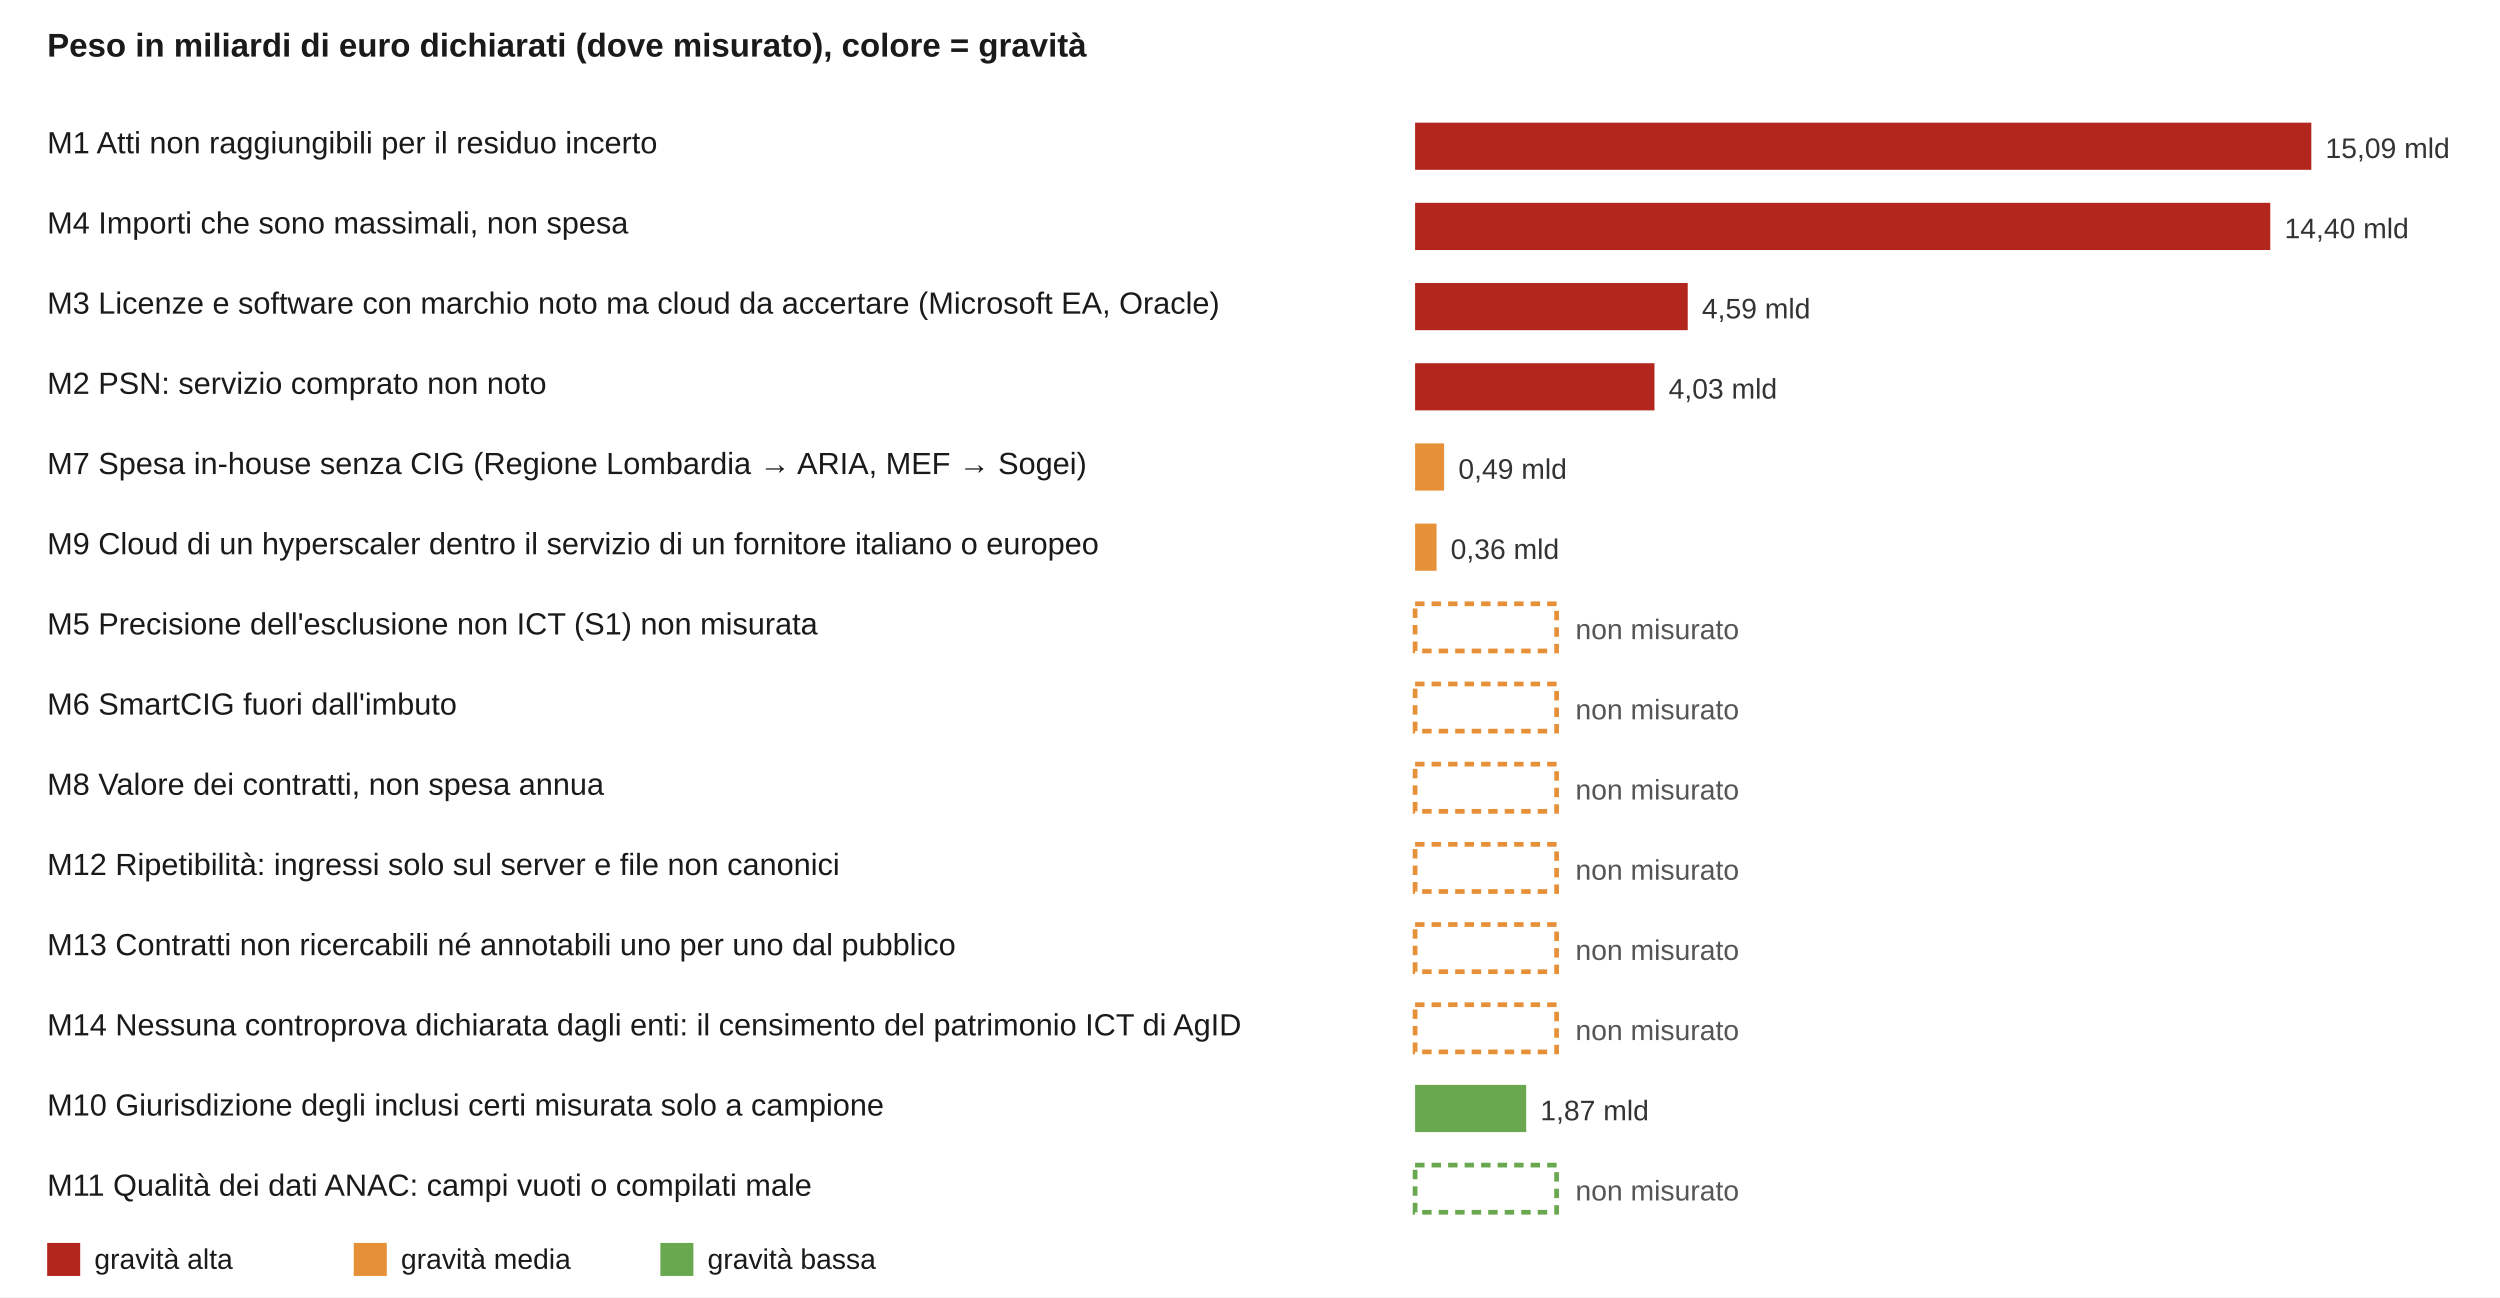
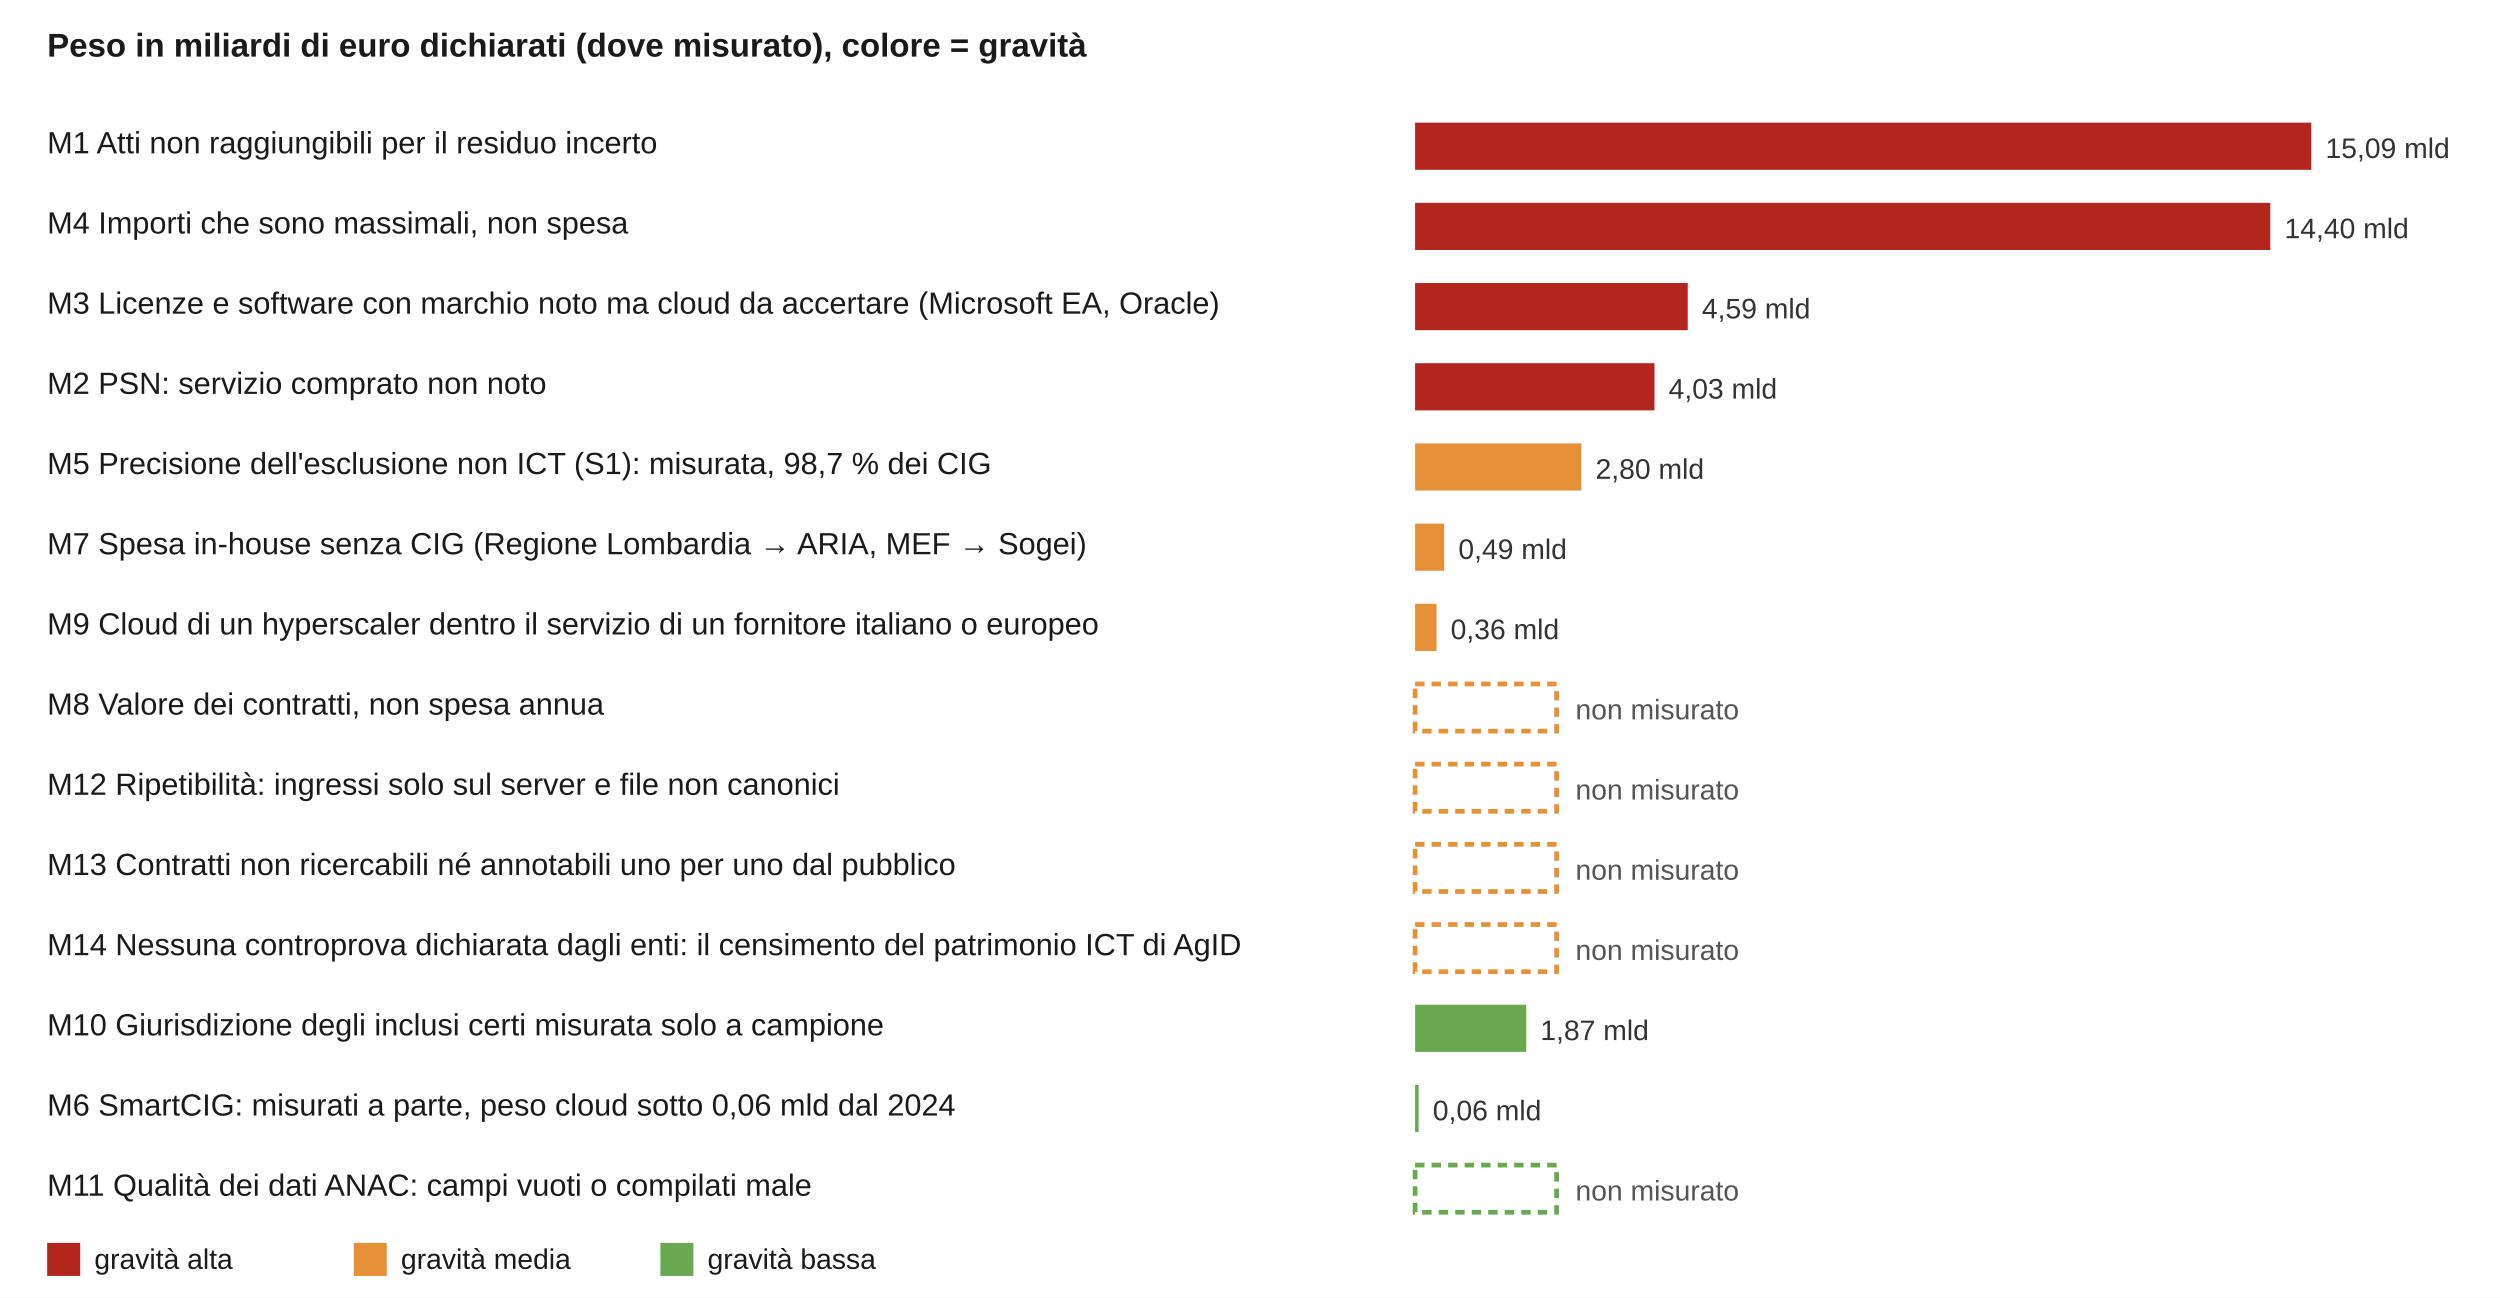
<svg xmlns="http://www.w3.org/2000/svg" viewBox="0 0 1060 550" width="100%" role="img" aria-label="Mancanze dell'imbuto per peso e gravità" font-family="'Titillium Web', 'Segoe UI', Arial, sans-serif">
  <rect width="1060" height="550" fill="#ffffff" />
  <text x="20" y="24" font-size="14" font-weight="bold" fill="#1a1a1a" text-anchor="start">Peso in miliardi di euro dichiarati (dove misurato), colore = gravità</text>
  <text x="20" y="65" font-size="13" font-weight="normal" fill="#1a1a1a" text-anchor="start">M1 Atti non raggiungibili per il residuo incerto</text>
  <rect x="600" y="52" width="380.0" height="20" fill="#b3261e" />
  <text x="986.0" y="67" font-size="12" font-weight="normal" fill="#333" text-anchor="start">15,09 mld</text>
  <text x="20" y="99" font-size="13" font-weight="normal" fill="#1a1a1a" text-anchor="start">M4 Importi che sono massimali, non spesa</text>
  <rect x="600" y="86" width="362.6" height="20" fill="#b3261e" />
  <text x="968.624" y="101" font-size="12" font-weight="normal" fill="#333" text-anchor="start">14,40 mld</text>
  <text x="20" y="133" font-size="13" font-weight="normal" fill="#1a1a1a" text-anchor="start">M3 Licenze e software con marchio noto ma cloud da accertare (Microsoft EA, Oracle)</text>
  <rect x="600" y="120" width="115.6" height="20" fill="#b3261e" />
  <text x="721.586" y="135" font-size="12" font-weight="normal" fill="#333" text-anchor="start">4,59 mld</text>
  <text x="20" y="167" font-size="13" font-weight="normal" fill="#1a1a1a" text-anchor="start">M2 PSN: servizio comprato non noto</text>
  <rect x="600" y="154" width="101.5" height="20" fill="#b3261e" />
  <text x="707.484" y="169" font-size="12" font-weight="normal" fill="#333" text-anchor="start">4,03 mld</text>
-   <text x="20" y="201" font-size="13" font-weight="normal" fill="#1a1a1a" text-anchor="start">M7 Spesa in-house senza CIG (Regione Lombardia → ARIA, MEF → Sogei)</text>
-   <rect x="600" y="188" width="12.3" height="20" fill="#e69138" />
-   <text x="618.339" y="203" font-size="12" font-weight="normal" fill="#333" text-anchor="start">0,49 mld</text>
-   <text x="20" y="235" font-size="13" font-weight="normal" fill="#1a1a1a" text-anchor="start">M9 Cloud di un hyperscaler dentro il servizio di un fornitore italiano o europeo</text>
-   <rect x="600" y="222" width="9.1" height="20" fill="#e69138" />
-   <text x="615.066" y="237" font-size="12" font-weight="normal" fill="#333" text-anchor="start">0,36 mld</text>
-   <text x="20" y="269" font-size="13" font-weight="normal" fill="#1a1a1a" text-anchor="start">M5 Precisione dell'esclusione non ICT (S1) non misurata</text>
-   <rect x="600" y="256" width="60" height="20" fill="none" stroke="#e69138" stroke-width="2" stroke-dasharray="4 3" />
-   <text x="668" y="271" font-size="12" font-weight="normal" fill="#555" text-anchor="start">non misurato</text>
-   <text x="20" y="303" font-size="13" font-weight="normal" fill="#1a1a1a" text-anchor="start">M6 SmartCIG fuori dall'imbuto</text>
+   <text x="20" y="201" font-size="13" font-weight="normal" fill="#1a1a1a" text-anchor="start">M5 Precisione dell'esclusione non ICT (S1): misurata, 98,7 % dei CIG</text>
+   <rect x="600" y="188" width="70.5" height="20" fill="#e69138" />
+   <text x="676.51" y="203" font-size="12" font-weight="normal" fill="#333" text-anchor="start">2,80 mld</text>
+   <text x="20" y="235" font-size="13" font-weight="normal" fill="#1a1a1a" text-anchor="start">M7 Spesa in-house senza CIG (Regione Lombardia → ARIA, MEF → Sogei)</text>
+   <rect x="600" y="222" width="12.3" height="20" fill="#e69138" />
+   <text x="618.339" y="237" font-size="12" font-weight="normal" fill="#333" text-anchor="start">0,49 mld</text>
+   <text x="20" y="269" font-size="13" font-weight="normal" fill="#1a1a1a" text-anchor="start">M9 Cloud di un hyperscaler dentro il servizio di un fornitore italiano o europeo</text>
+   <rect x="600" y="256" width="9.1" height="20" fill="#e69138" />
+   <text x="615.066" y="271" font-size="12" font-weight="normal" fill="#333" text-anchor="start">0,36 mld</text>
+   <text x="20" y="303" font-size="13" font-weight="normal" fill="#1a1a1a" text-anchor="start">M8 Valore dei contratti, non spesa annua</text>
  <rect x="600" y="290" width="60" height="20" fill="none" stroke="#e69138" stroke-width="2" stroke-dasharray="4 3" />
  <text x="668" y="305" font-size="12" font-weight="normal" fill="#555" text-anchor="start">non misurato</text>
-   <text x="20" y="337" font-size="13" font-weight="normal" fill="#1a1a1a" text-anchor="start">M8 Valore dei contratti, non spesa annua</text>
+   <text x="20" y="337" font-size="13" font-weight="normal" fill="#1a1a1a" text-anchor="start">M12 Ripetibilità: ingressi solo sul server e file non canonici</text>
  <rect x="600" y="324" width="60" height="20" fill="none" stroke="#e69138" stroke-width="2" stroke-dasharray="4 3" />
  <text x="668" y="339" font-size="12" font-weight="normal" fill="#555" text-anchor="start">non misurato</text>
-   <text x="20" y="371" font-size="13" font-weight="normal" fill="#1a1a1a" text-anchor="start">M12 Ripetibilità: ingressi solo sul server e file non canonici</text>
+   <text x="20" y="371" font-size="13" font-weight="normal" fill="#1a1a1a" text-anchor="start">M13 Contratti non ricercabili né annotabili uno per uno dal pubblico</text>
  <rect x="600" y="358" width="60" height="20" fill="none" stroke="#e69138" stroke-width="2" stroke-dasharray="4 3" />
  <text x="668" y="373" font-size="12" font-weight="normal" fill="#555" text-anchor="start">non misurato</text>
-   <text x="20" y="405" font-size="13" font-weight="normal" fill="#1a1a1a" text-anchor="start">M13 Contratti non ricercabili né annotabili uno per uno dal pubblico</text>
+   <text x="20" y="405" font-size="13" font-weight="normal" fill="#1a1a1a" text-anchor="start">M14 Nessuna controprova dichiarata dagli enti: il censimento del patrimonio ICT di AgID </text>
  <rect x="600" y="392" width="60" height="20" fill="none" stroke="#e69138" stroke-width="2" stroke-dasharray="4 3" />
  <text x="668" y="407" font-size="12" font-weight="normal" fill="#555" text-anchor="start">non misurato</text>
-   <text x="20" y="439" font-size="13" font-weight="normal" fill="#1a1a1a" text-anchor="start">M14 Nessuna controprova dichiarata dagli enti: il censimento del patrimonio ICT di AgID </text>
-   <rect x="600" y="426" width="60" height="20" fill="none" stroke="#e69138" stroke-width="2" stroke-dasharray="4 3" />
-   <text x="668" y="441" font-size="12" font-weight="normal" fill="#555" text-anchor="start">non misurato</text>
-   <text x="20" y="473" font-size="13" font-weight="normal" fill="#1a1a1a" text-anchor="start">M10 Giurisdizione degli inclusi certi misurata solo a campione</text>
-   <rect x="600" y="460" width="47.1" height="20" fill="#6aa84f" />
-   <text x="653.091" y="475" font-size="12" font-weight="normal" fill="#333" text-anchor="start">1,87 mld</text>
+   <text x="20" y="439" font-size="13" font-weight="normal" fill="#1a1a1a" text-anchor="start">M10 Giurisdizione degli inclusi certi misurata solo a campione</text>
+   <rect x="600" y="426" width="47.1" height="20" fill="#6aa84f" />
+   <text x="653.091" y="441" font-size="12" font-weight="normal" fill="#333" text-anchor="start">1,87 mld</text>
+   <text x="20" y="473" font-size="13" font-weight="normal" fill="#1a1a1a" text-anchor="start">M6 SmartCIG: misurati a parte, peso cloud sotto 0,06 mld dal 2024</text>
+   <rect x="600" y="460" width="1.5" height="20" fill="#6aa84f" />
+   <text x="607.511" y="475" font-size="12" font-weight="normal" fill="#333" text-anchor="start">0,06 mld</text>
  <text x="20" y="507" font-size="13" font-weight="normal" fill="#1a1a1a" text-anchor="start">M11 Qualità dei dati ANAC: campi vuoti o compilati male</text>
  <rect x="600" y="494" width="60" height="20" fill="none" stroke="#6aa84f" stroke-width="2" stroke-dasharray="4 3" />
  <text x="668" y="509" font-size="12" font-weight="normal" fill="#555" text-anchor="start">non misurato</text>
  <rect x="20" y="527" width="14" height="14" fill="#b3261e" />
  <text x="40" y="538" font-size="12" font-weight="normal" fill="#1a1a1a" text-anchor="start">gravità alta</text>
  <rect x="150" y="527" width="14" height="14" fill="#e69138" />
  <text x="170" y="538" font-size="12" font-weight="normal" fill="#1a1a1a" text-anchor="start">gravità media</text>
  <rect x="280" y="527" width="14" height="14" fill="#6aa84f" />
  <text x="300" y="538" font-size="12" font-weight="normal" fill="#1a1a1a" text-anchor="start">gravità bassa</text>
</svg>
